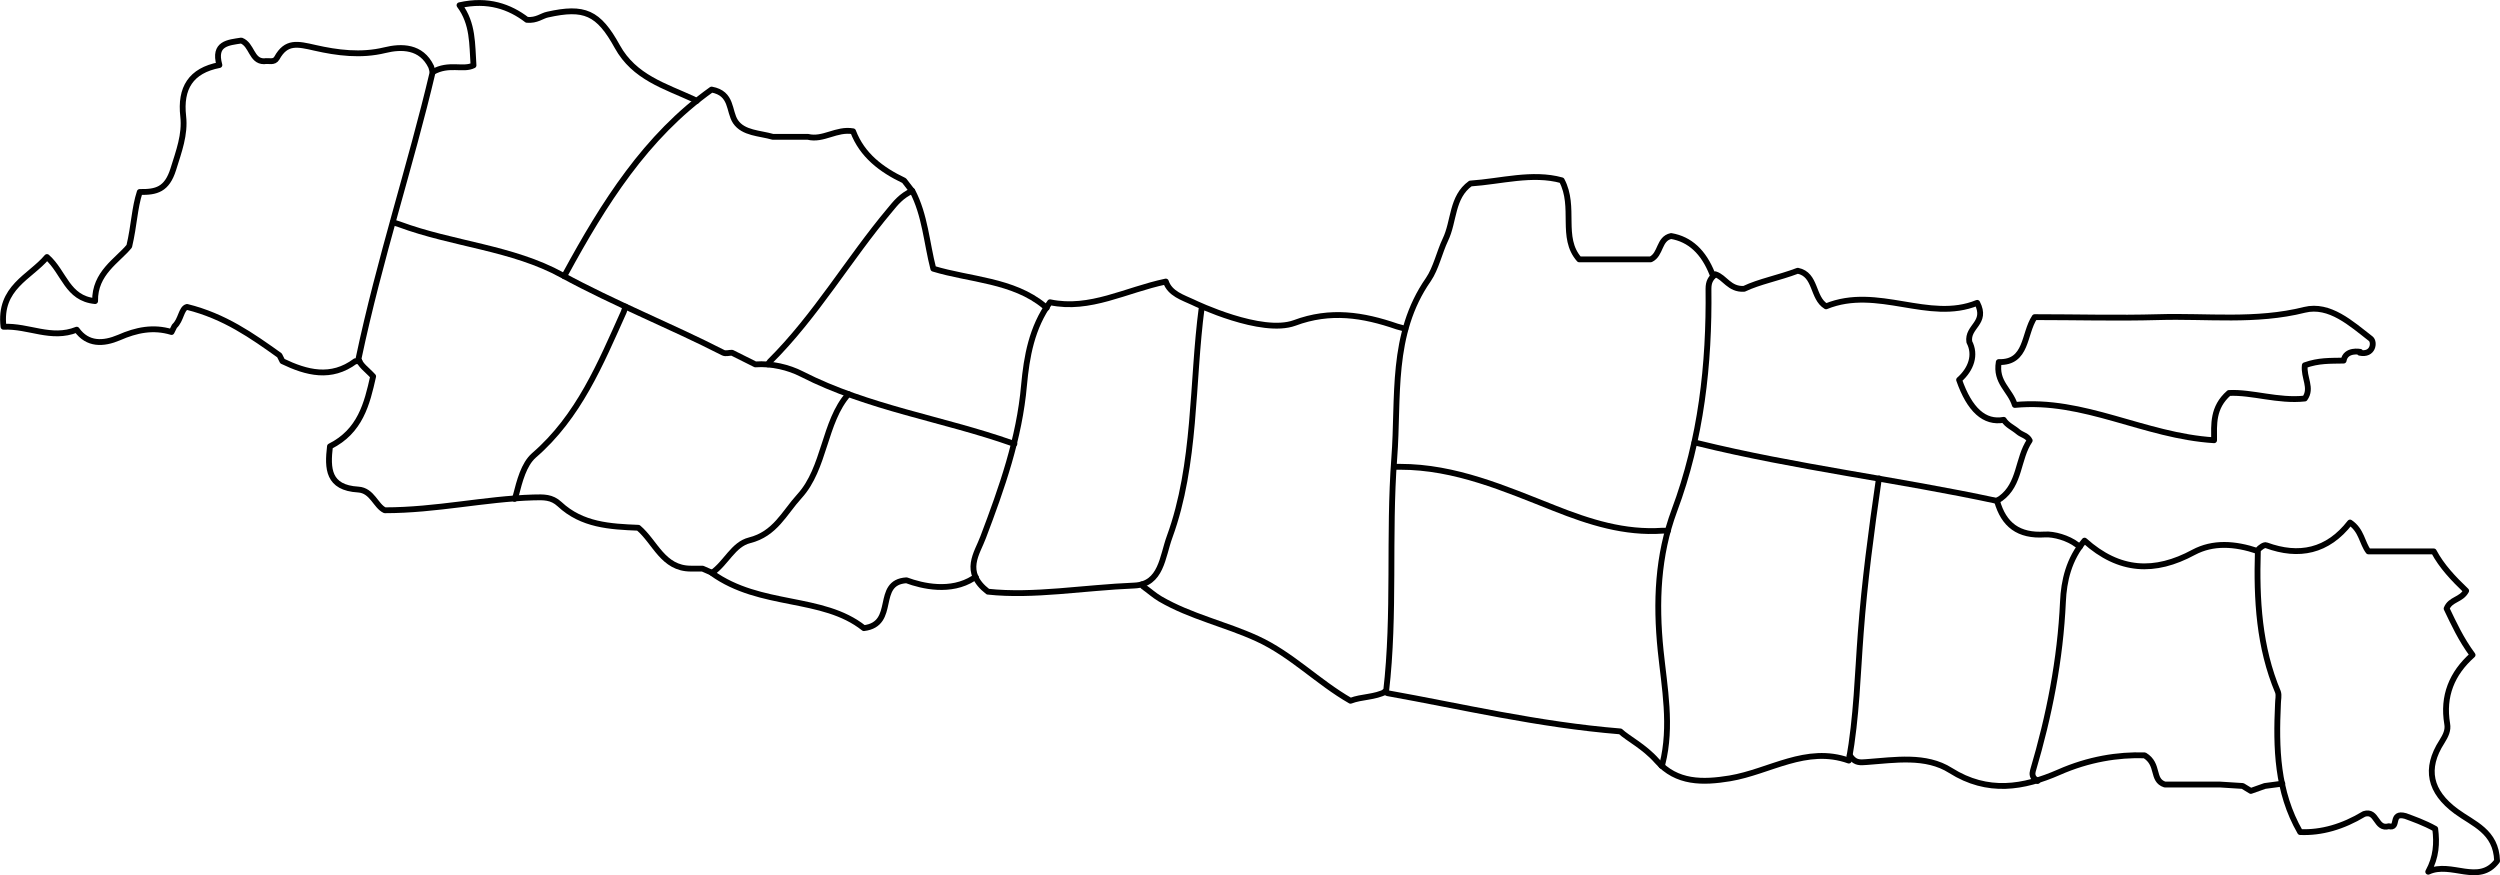
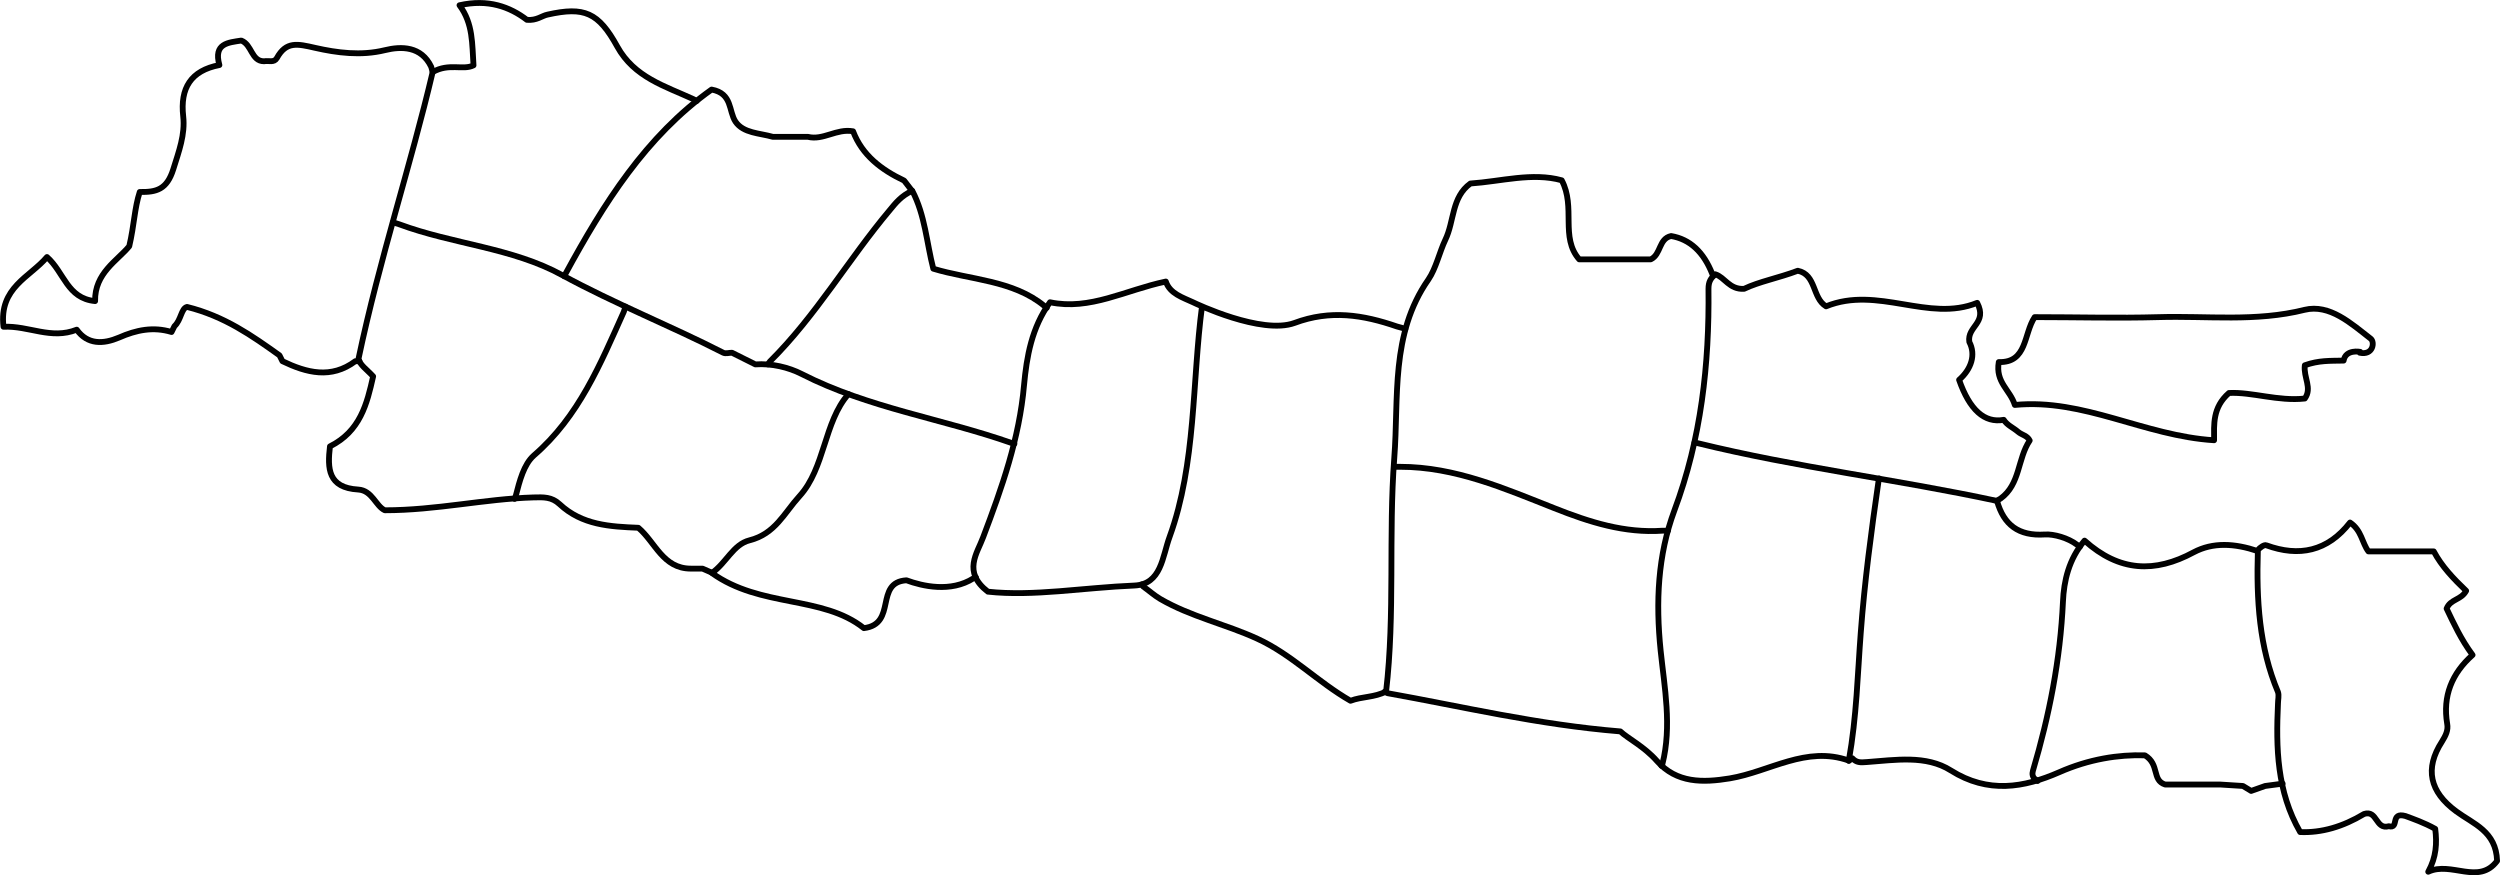
<svg xmlns="http://www.w3.org/2000/svg" id="b" version="1.1" viewBox="0 0 856.9 299.7">
  <defs>
    <style>
      .st0 {
        fill: none;
        stroke: #000;
        stroke-linecap: round;
        stroke-linejoin: round;
        stroke-width: 2px;
      }
    </style>
  </defs>
  <g id="c">
    <g>
      <path class="st0" d="M808.8,120.9c4.7,1,5.2-3.7,3.8-4.8-6.7-5.2-14.1-12-22.7-9.9-16.7,4.2-33.4,2-50.1,2.5-14,.4-28,0-42.4,0-3.8,5.7-2.5,15.7-12.3,15.4-1.2,7,3.9,9.5,5.5,14.7,23.7-2.3,44.3,10.6,68.3,12.1,0-5.4-.6-11.2,5.1-16.2,7.9-.4,16.8,2.9,26,1.9,2.6-3.6-.5-7.2,0-11.4,4.8-1.7,8.5-1.5,13.3-1.6.7-4,5.7-3,5.7-3Z" />
      <path class="st0" d="M773.9,188.6c.7-1,2.3-2,2.9-1.7,11.2,4.1,21,2.1,28.7-7.8,4,2.7,4.1,7,6.3,9.9h22.4c2.7,5.1,6.8,9.4,11.1,13.5-1.7,3.2-5.4,2.8-6.7,6.1,2.4,5,4.9,10.5,8.9,15.9-7.1,6.3-10.3,14.1-8.7,23.6.4,2.2-.5,4-1.8,6.1-6,9.3-4.2,17.2,4.9,23.9,5.8,4.3,13.7,6.8,14,17-6.3,8.4-15.7,0-23.6,3.7,2.8-5.1,3-9.8,2.4-14.7-3.7-2.1-7.8-3.5-10.2-4.4-5.4-1.5-2,4.5-5.7,3.5-4.6,1.3-3.9-5.7-8.5-4.2-7.3,4.4-14.6,6.5-21.9,6.2-8-13.9-8.3-28.9-7.6-44,0-1.3.4-2.8,0-4-6.5-15.4-7.4-31.7-6.9-48.3-8-2.7-15.4-3.1-22,.4-13.3,7.2-25.5,6.7-37.4-4-5.4,6.3-7.1,13.9-7.4,20.9-.9,19.9-4.7,39.1-10.3,58-.3,1-.2,2.3,1,3l.6.5" />
      <path class="st0" d="M587.2,94.6l-.3-.7c-3-7.6-7.7-11.9-14.1-13-4.3.9-3.4,6.3-7,8h-24.5c-6.6-7.5-1.1-17.9-6-27.1-10.1-2.8-20.8.4-31.3,1.1-6.5,4.7-5.5,12.9-8.6,19.3-2,4.2-3.2,9.8-5.8,13.6-13.1,18.8-10.1,40.4-11.7,61.2-2,26.6.3,53.4-2.8,80-4,2.1-8.3,1.7-12.2,3.2-11.2-6.4-20.2-15.9-32-21.3-10.9-5-22.7-7.5-33.2-13.6-2.2-1.3-3.9-2.9-5.9-4.3l-.4-.7" />
-       <path class="st0" d="M411.9,105.4c-3.4,25.7-1.9,53.7-11,78.6-2.5,6.8-2.8,16.3-12.1,16.7-17.3.7-34.6,3.8-50.2,2.1-8.8-6.8-3.6-13.2-1.6-18.7,6.4-16.9,12.4-33.8,14-52.1.9-9.7,2.6-19.7,8.9-28.4,13.7,2.9,25.9-4.2,39.7-7.1,1.4,4.2,5.9,5.5,9.3,7.1,1,.5,23.5,11.2,34.8,7.1,12.3-4.6,23.5-2.8,35.1,1.2l2.9.8" />
+       <path class="st0" d="M412,105c-3.4,25.7-2,54-11.1,79-2.5,6.8-2.8,16.3-12.1,16.7-17.3.7-34.6,3.8-50.2,2.1-8.8-6.8-3.6-13.2-1.6-18.7,6.4-16.9,12.4-33.8,14-52.1.9-9.7,2.6-19.7,8.9-28.4,13.7,2.9,25.9-4.2,39.7-7.1,1.4,4.2,5.9,5.5,9.3,7.1,1,.5,23.5,11.2,34.8,7.1,12.3-4.6,23.5-2.8,35.1,1.2l2.9.8" />
      <path class="st0" d="M244,196.3l-3.2-1.4h-4c-9.6,0-12.2-9.1-18-14-9.7-.4-19.3-.9-27-8.1-2.7-2.5-5.4-2.4-9-2.3-16.8.5-33.2,4.4-50.9,4.4-3.1-1.4-4.3-6.8-9.1-7.1-10.4-.6-10.6-7.2-9.7-14.8,10.4-5.2,12.7-14.6,14.8-24-2.1-2.3-4.7-4-5-6.1,7.2-34.2,17.9-66.3,25.4-98.2,5.6-3.2,10.4-.5,14-2.3-.5-7.3-.1-14.3-4.8-20.6,9.8-2.2,17.2.5,23.1,5,3.4.3,5.1-1.4,7.1-1.8,12.6-2.8,17.4-.8,23.9,11,5.8,10.5,16.3,13.5,26.1,18l1.1.6" />
      <path class="st0" d="M474.6,237.1l1,.5c25.2,4.5,51.5,10.8,79.8,13.1,2.4,2.3,8.2,5.2,12.5,10.1,6.8,7.7,15.8,7.5,25,6,13.7-2.3,26.2-11.3,40.8-6.1,2.7-15.1,3-29.6,4.1-43.9,1.3-17.4,3.6-34.7,6.1-52l.2-.8" />
      <path class="st0" d="M571.7,181.9h-1.8c-13.1.9-25-2.9-37.1-7.7-17-6.7-34-14.2-52.9-14.2h-2.1" />
      <path class="st0" d="M290.8,135.1c-8.4,9.5-8,25.4-16.8,35-5.2,5.7-8.3,12.9-17.1,15.1-5.6,1.4-8,7.8-12.9,11.2,16.7,12,37.9,7.6,52.1,18.9,11.5-1.4,3.5-15.7,14.6-16.4,5.4,2,15.2,4.3,23-.7l.8-.3" />
      <path class="st0" d="M580.8,151.7l1.1.2c33.7,8.3,68.2,12.4,102.6,19.8,2.3,8.2,7.4,12.1,16.4,11.5,3.1-.2,8,1.2,11,3.5l1,.7" />
-       <path class="st0" d="M634,258.9l.8,1c1.4,1.5,2.7,1.5,5,1.3,9.7-.7,20.3-2.5,28.8,2.9,12.7,8,25,5.9,37.1.6,10.2-4.5,20.3-6.1,29.4-5.8,5.1,3.1,2.3,8.5,6.9,10h18.8l7.9.5,2.8,1.7,4.8-1.7,6-.8" />
+       <path class="st0" d="M633.7,260.8l1.2-.9c1.4,1.5,2.7,1.5,5,1.3,9.7-.7,20.3-2.5,28.8,2.9,12.7,8,25,5.9,37.1.6,10.2-4.5,20.3-6.1,29.4-5.8,5.1,3.1,2.3,8.5,6.9,10h18.8l7.9.5,2.8,1.7,4.8-1.7,6-.8" />
      <path class="st0" d="M569.5,262.5l.3-.6c3.3-13,.7-26.3-.6-38.9-1.7-16.7-1-32.6,4.7-48,9.2-24.6,12-50.1,11.7-76,0-2.5.8-3.6,2.3-5,3.3,1,4.8,5.3,9.9,5,5.2-2.5,11.8-3.7,18.4-6.2,6.4,1.3,4.9,9.3,9.7,12.2,17.7-7.2,35.2,5.6,51.8-1.2,3.6,7-3.5,8-2.7,13.4,2.3,4.4.7,9.3-3.5,13,3.6,10.3,8.7,14.9,15.3,13.7,1.2,1.9,3.3,2.7,4.9,4.1,1.3,1.1,3.2,1.3,4,3-4.2,6.2-3.2,15-10,19.9l-1.4.8" />
      <path class="st0" d="M214.4,105.1l-.6,1.8c-8,17.8-15.4,35.9-30.8,49.2-3.5,3.1-4.9,8.8-6.2,13.8l-.4,1.1" />
      <path class="st0" d="M263.2,124.9l.7-1c15.8-15.7,26.9-35,41.1-51.9,1.9-2.3,3.9-4.9,7.7-6.6,4.4,8.4,4.9,17.8,7.2,26.7,12.4,3.8,27.4,3.9,38.1,12.8l.8.6" />
      <path class="st0" d="M193.4,94.7l.4-.8c13.1-24.1,27.6-47.2,50.1-63.2,7.2,1.3,5.8,7.4,8.2,11,2.7,4,8.3,3.9,12.8,5.2h12c5.3,1.3,9.8-2.9,15.5-1.9,3.1,8.2,9.7,13.2,17.5,16.9l2.7,3.5" />
      <path class="st0" d="M134.7,76.2l2.2.7c18.3,6.8,38.7,8,55.8,17.4,18,9.8,37,17.3,55.2,26.6.8.4,2,0,3,0l8,4c5.6-.4,11.4,1,15.9,3.3,22.9,11.7,48.3,15.3,72.1,23.7l.8.2" />
      <path class="st0" d="M123.2,123.8h-1.4c-8.3,6.2-16.7,4-25,0l-1-2c-9.4-6.7-18.8-13.4-31.7-16.6-2,.5-2,4.5-4.3,6.6l-1,2c-6.3-1.9-12.1-.7-18,1.9-5.4,2.3-10.8,2.5-14.5-2.7-8.8,3.5-16.4-1.4-25.1-1-1.6-13.5,9.1-17,14.9-23.9,5.9,5.2,6.9,14.2,16.5,15.1-.2-9.6,7.7-13.9,11.7-18.8,1.7-7.2,1.8-13.1,3.6-18.6,5.7.1,9.3-.8,11.5-7.8,1.9-6.1,4.1-11.9,3.4-18.1-1.1-9.7,2.6-15.7,12.4-17.6-2.1-7.5,3.1-7.7,7.5-8.4,3.7,1.4,3.4,7.1,7.8,7.1,1.7-.3,3.4.6,4.4-1.1,3.2-5.8,7-4.9,13.1-3.5,7.5,1.7,15.7,2.8,23.9.8,5.7-1.4,12.5-1.4,15.9,5.7l.5,1.8" />
    </g>
  </g>
+   <path class="st0" d="M391.8,200.9" />
</svg>
